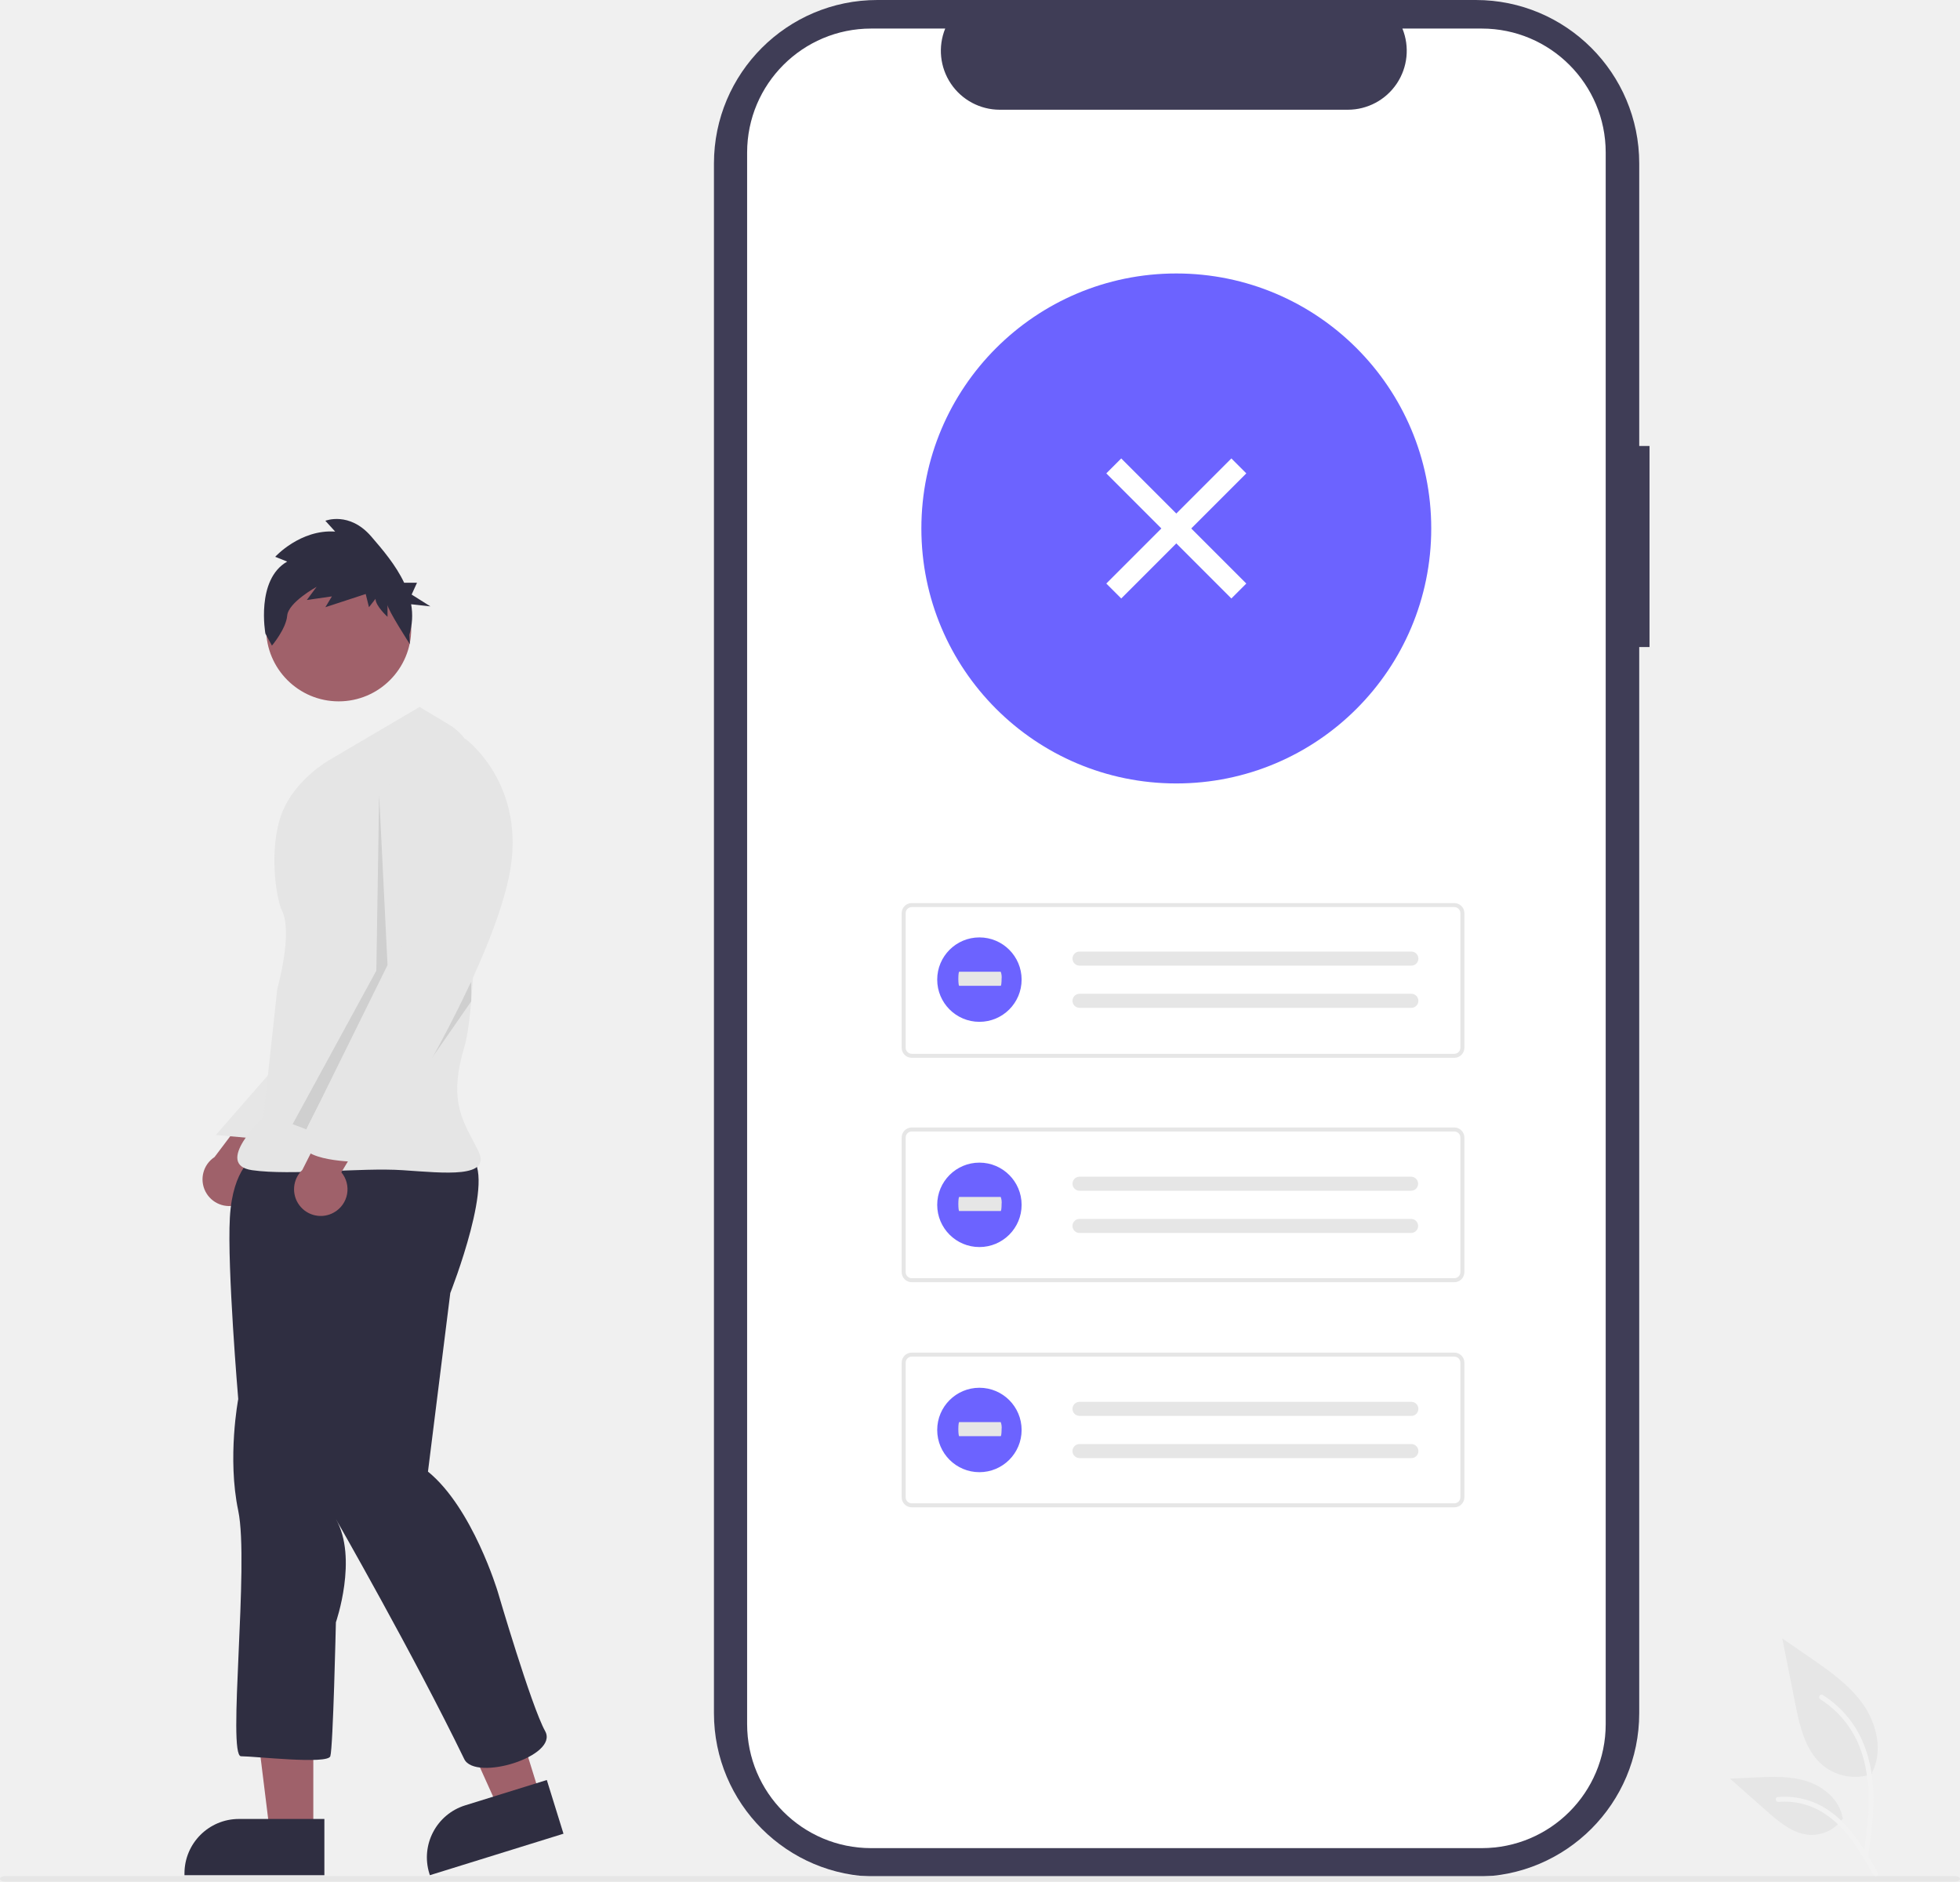
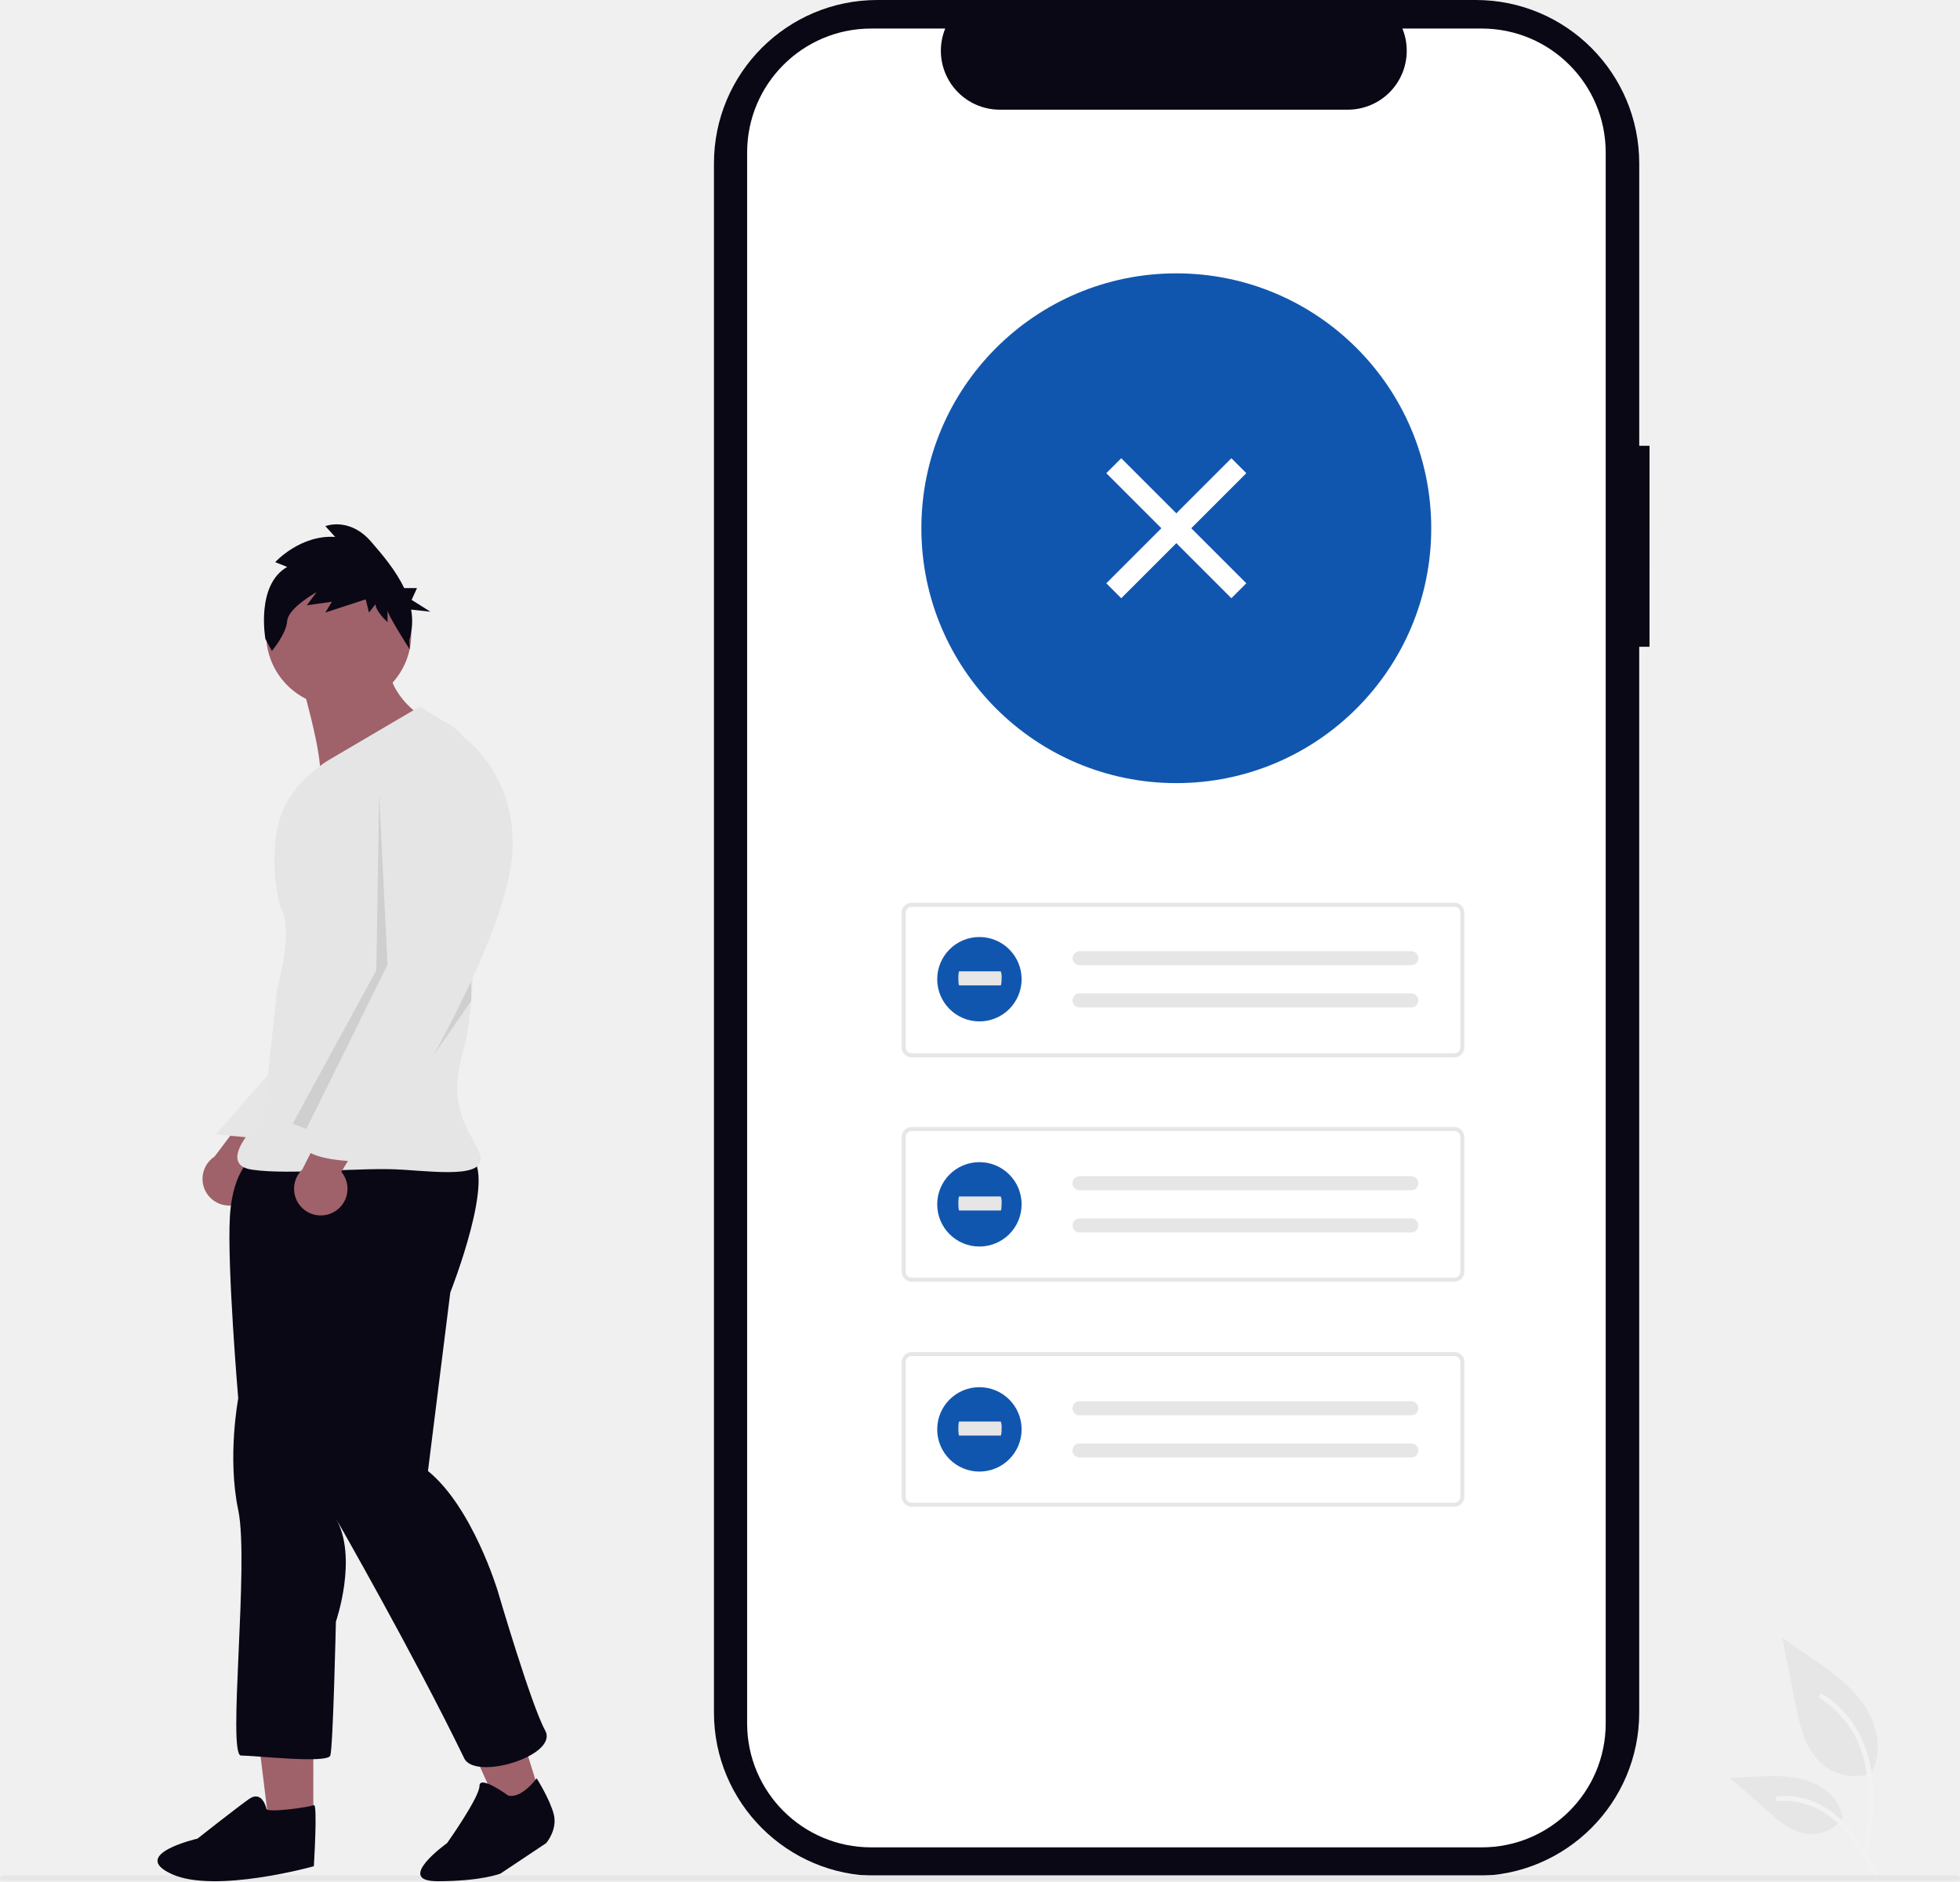
- <svg xmlns="http://www.w3.org/2000/svg" data-name="Layer 1" width="742.417" height="712.573" viewBox="0 0 742.417 712.573">
-   <path id="aa38b2e7-2ea9-4025-adcf-83f87c0cfc4a-39" data-name="Path 968" d="M853.606,262.605h-3.9v-106.977a61.915,61.915,0,0,0-61.915-61.915h-226.65a61.915,61.915,0,0,0-61.916,61.914v586.884a61.915,61.915,0,0,0,61.915,61.915h226.648a61.915,61.915,0,0,0,61.915-61.915v-403.758h3.9Z" transform="translate(-228.7915 -93.71349)" fill="#3f3d56" />
-   <path id="f27259c2-0089-4137-bfd8-cb22dff914f1-40" data-name="Path 969" d="M837.006,151.481v595.175a46.959,46.959,0,0,1-46.942,46.952h-231.3a46.966,46.966,0,0,1-46.973-46.952v-595.175a46.965,46.965,0,0,1,46.971-46.951h28.058a22.329,22.329,0,0,0,20.656,30.74h131.868a22.329,22.329,0,0,0,20.656-30.74h30.055a46.959,46.959,0,0,1,46.951,46.942Z" transform="translate(-228.7915 -93.71349)" fill="#fff" />
-   <circle id="fc31cc31-f989-45cc-bd1e-521a0ee1871b" data-name="Ellipse 18" cx="445.565" cy="200.129" r="96.565" fill="#6c63ff" />
-   <path id="a573942c-3bf3-4c43-b474-689725a927f7-41" data-name="Path 39" d="M779.672,494.309h-205.537a3.81,3.81,0,0,1-3.806-3.806V439.519a3.811,3.811,0,0,1,3.806-3.806h205.537a3.811,3.811,0,0,1,3.806,3.806v50.985a3.811,3.811,0,0,1-3.806,3.806Zm-205.537-57.074a2.286,2.286,0,0,0-2.284,2.284v50.985a2.286,2.286,0,0,0,2.284,2.284h205.537a2.286,2.286,0,0,0,2.284-2.284v-50.985a2.286,2.286,0,0,0-2.284-2.284Z" transform="translate(-228.7915 -93.71349)" fill="#e6e6e6" />
-   <path id="fb5feb1e-1fe2-48fa-806d-0a2b51d12b49-42" data-name="Path 40" d="M637.699,454.074a2.664,2.664,0,0,0,0,5.329h125.605a2.665,2.665,0,0,0,.204-5.326q-.059-.002-.117-.002h-125.692Z" transform="translate(-228.7915 -93.71349)" fill="#e6e6e6" />
-   <path id="bcb9932f-0864-4b7e-b0ed-f7254bb9b8bf-43" data-name="Path 41" d="M637.699,470.058a2.664,2.664,0,0,0,0,5.329h125.605a2.665,2.665,0,0,0,.204-5.326q-.059-.002-.117-.002h-125.692Z" transform="translate(-228.7915 -93.71349)" fill="#e6e6e6" />
-   <path id="f88e2a8b-becc-4da9-bd36-af011daaaaf2-44" data-name="Path 42" d="M779.672,579.289h-205.537a3.81,3.81,0,0,1-3.806-3.806V524.499a3.811,3.811,0,0,1,3.806-3.806h205.537a3.811,3.811,0,0,1,3.806,3.806v50.985A3.811,3.811,0,0,1,779.672,579.289Zm-205.537-57.074a2.286,2.286,0,0,0-2.284,2.284v50.985a2.286,2.286,0,0,0,2.284,2.284h205.537a2.286,2.286,0,0,0,2.284-2.284v-50.985a2.286,2.286,0,0,0-2.284-2.284Z" transform="translate(-228.7915 -93.71349)" fill="#e6e6e6" />
-   <path id="e192d34f-2ccc-4f79-b47a-46430e4d87f6-45" data-name="Path 43" d="M637.699,539.33a2.664,2.664,0,0,0,0,5.329h125.605a2.665,2.665,0,0,0,.087-5.328h-125.692Z" transform="translate(-228.7915 -93.71349)" fill="#e6e6e6" />
-   <path id="b230677c-48cc-4ee6-87d6-a753204ffe47-46" data-name="Path 44" d="M637.699,555.318a2.664,2.664,0,0,0,0,5.329h125.605a2.665,2.665,0,0,0,.087-5.328h-125.692Z" transform="translate(-228.7915 -93.71349)" fill="#e6e6e6" />
-   <path id="b88a2a79-0ae3-4fd9-9894-02e0db9a2271-47" data-name="Path 39-2" d="M779.672,664.547h-205.537a3.81,3.81,0,0,1-3.806-3.806V609.758a3.811,3.811,0,0,1,3.806-3.806h205.537a3.811,3.811,0,0,1,3.806,3.806v50.985a3.811,3.811,0,0,1-3.806,3.806Zm-205.537-57.074a2.286,2.286,0,0,0-2.284,2.284v50.985a2.286,2.286,0,0,0,2.284,2.284h205.537a2.286,2.286,0,0,0,2.284-2.284v-50.985a2.286,2.286,0,0,0-2.284-2.284Z" transform="translate(-228.7915 -93.71349)" fill="#e6e6e6" />
-   <path id="aa2394a9-8b56-4a12-a2cd-a583e6ea12eb-48" data-name="Path 40-2" d="M637.699,624.591a2.664,2.664,0,1,0,0,5.329h125.605a2.665,2.665,0,0,0,.204-5.326q-.059-.002-.117-.002h-125.692Z" transform="translate(-228.7915 -93.71349)" fill="#e6e6e6" />
-   <path id="bc352cb2-8959-4b51-bd18-df6817a9a47e-49" data-name="Path 41-2" d="M637.699,640.578a2.664,2.664,0,0,0,0,5.329h125.605a2.665,2.665,0,0,0,.204-5.326q-.059-.002-.117-.002h-125.692Z" transform="translate(-228.7915 -93.71349)" fill="#e6e6e6" />
-   <path id="b30ee82f-5b3a-4aa4-9db7-ead828191937-50" data-name="Path 970" d="M969.27,806.287h-738.541c-1.071,0-1.938-.468-1.938-1.045s.868-1.045,1.938-1.045H969.271c1.07,0,1.938.468,1.938,1.045S970.341,806.287,969.27,806.287Z" transform="translate(-228.7915 -93.71349)" fill="#e6e6e6" />
-   <g id="f24cf2fd-107c-4150-a0f1-6f6b12d88bf3" data-name="Group 58">
-     <path id="a2b576eb-bb95-4480-aa60-cd8aa023fe61-51" data-name="Path 438" d="M937.992,765.522a19.474,19.474,0,0,1-18.806-3.313c-6.587-5.528-8.652-14.636-10.332-23.07l-4.97-24.945,10.405,7.165c7.483,5.152,15.134,10.47,20.316,17.933s7.443,17.651,3.28,25.726" transform="translate(-228.7915 -93.71349)" fill="#e6e6e6" />
-     <path id="fe1c5433-44e0-47a6-8430-329cbd7c4dea-52" data-name="Path 439" d="M936.385,797.459c1.31-9.542,2.657-19.206,1.738-28.849-.816-8.565-3.429-16.93-8.749-23.789a39.574,39.574,0,0,0-10.153-9.2c-1.015-.641-1.95.968-.939,1.606a37.622,37.622,0,0,1,14.881,17.956c3.24,8.241,3.76,17.224,3.2,25.977-.338,5.294-1.053,10.553-1.774,15.805a.964.964,0,0,0,.65,1.144.936.936,0,0,0,1.144-.65Z" transform="translate(-228.7915 -93.71349)" fill="#f2f2f2" />
-     <path id="f0043cfc-c9b9-4981-8afd-8c13c1b6f93f-53" data-name="Path 442" d="M926.958,782.148a14.336,14.336,0,0,1-12.491,6.447c-6.323-.3-11.595-4.713-16.34-8.9l-14.035-12.395,9.289-.444c6.68-.32,13.533-.618,19.9,1.442s12.231,7.018,13.394,13.6" transform="translate(-228.7915 -93.71349)" fill="#e6e6e6" />
-     <path id="b883c521-5e9e-4a38-b47c-4f8b0cd8c6cd-54" data-name="Path 443" d="M940.086,802.943c-6.3-11.156-13.618-23.555-26.685-27.518a29.779,29.779,0,0,0-11.224-1.159c-1.192.1-.894,1.94.3,1.837a27.665,27.665,0,0,1,17.912,4.739c5.051,3.438,8.983,8.217,12.311,13.286,2.039,3.1,3.865,6.341,5.691,9.573C938.971,804.733,940.677,803.988,940.086,802.943Z" transform="translate(-228.7915 -93.71349)" fill="#f2f2f2" />
+ <svg xmlns="http://www.w3.org/2000/svg" width="742.417" height="712.723" viewBox="0 0 742.417 712.723" role="img" artist="Katerina Limpitsouni" source="https://undraw.co/">
+   <g id="Group_9" data-name="Group 9" transform="translate(-589 -184)">
+     <path id="Path_274-577" data-name="Path 274" d="M449.813,328.006s11.621,38.349,8.135,43,37.187-25.566,37.187-25.566-15.107-10.459-9.3-25.566Z" transform="translate(251.695 108.565)" fill="#9f616a" />
+     <path id="Path_968-578" data-name="Path 968" d="M853.606,262.605h-3.9V155.628a61.915,61.915,0,0,0-61.915-61.915H561.141a61.915,61.915,0,0,0-61.916,61.915V742.511a61.915,61.915,0,0,0,61.915,61.915H787.788A61.915,61.915,0,0,0,849.7,742.511V338.753h3.9Z" transform="translate(360.209 90.287)" fill="#090814" />
+     <path id="Path_969-579" data-name="Path 969" d="M837.006,151.481V746.656a46.958,46.958,0,0,1-46.935,46.952H558.764a46.967,46.967,0,0,1-46.973-46.959V151.482a46.965,46.965,0,0,1,46.971-46.951H586.82a22.329,22.329,0,0,0,20.656,30.74H739.344A22.329,22.329,0,0,0,760,104.53h30.055a46.957,46.957,0,0,1,46.951,46.934Z" transform="translate(360.209 90.287)" fill="#fff" />
+     <circle id="Ellipse_18" data-name="Ellipse 18" cx="96.565" cy="96.565" r="96.565" transform="translate(938 287.564)" fill="#1156ae" />
+     <path id="Path_39-580" data-name="Path 39" d="M779.672,494.309H574.135a3.81,3.81,0,0,1-3.806-3.806V439.52a3.811,3.811,0,0,1,3.806-3.806H779.672a3.811,3.811,0,0,1,3.806,3.806V490.5a3.811,3.811,0,0,1-3.806,3.806ZM574.135,437.235a2.286,2.286,0,0,0-2.284,2.284V490.5a2.286,2.286,0,0,0,2.284,2.284H779.672a2.286,2.286,0,0,0,2.284-2.284V439.519a2.286,2.286,0,0,0-2.284-2.284Z" transform="translate(360.209 90.287)" fill="#e6e6e6" />
+     <path id="Path_40-581" data-name="Path 40" d="M637.7,454.074a2.665,2.665,0,0,0,0,5.329H763.3a2.665,2.665,0,0,0,.2-5.326l-.117,0H637.7Z" transform="translate(360.209 90.287)" fill="#e6e6e6" />
+     <path id="Path_41-582" data-name="Path 41" d="M637.7,470.058a2.664,2.664,0,1,0,0,5.329H763.3a2.665,2.665,0,0,0,.2-5.326l-.117,0H637.7Z" transform="translate(360.209 90.287)" fill="#e6e6e6" />
+     <path id="Path_42-583" data-name="Path 42" d="M779.672,579.289H574.135a3.81,3.81,0,0,1-3.806-3.806V524.5a3.811,3.811,0,0,1,3.806-3.806H779.672a3.811,3.811,0,0,1,3.806,3.806v50.985a3.811,3.811,0,0,1-3.806,3.8ZM574.135,522.216a2.286,2.286,0,0,0-2.284,2.284v50.985a2.286,2.286,0,0,0,2.284,2.284H779.672a2.286,2.286,0,0,0,2.284-2.284V524.5a2.286,2.286,0,0,0-2.284-2.284Z" transform="translate(360.209 90.287)" fill="#e6e6e6" />
+     <path id="Path_43-584" data-name="Path 43" d="M637.7,539.33a2.664,2.664,0,0,0,0,5.329H763.3a2.665,2.665,0,1,0,.087-5.329H637.7Z" transform="translate(360.209 90.287)" fill="#e6e6e6" />
+     <path id="Path_44-585" data-name="Path 44" d="M637.7,555.318a2.664,2.664,0,0,0,0,5.329H763.3a2.665,2.665,0,1,0,.087-5.329H637.7Z" transform="translate(360.209 90.287)" fill="#e6e6e6" />
+     <path id="Path_39-2-586" data-name="Path 39-2" d="M779.672,664.547H574.135a3.81,3.81,0,0,1-3.806-3.806V609.758a3.811,3.811,0,0,1,3.806-3.806H779.672a3.811,3.811,0,0,1,3.806,3.806v50.985a3.811,3.811,0,0,1-3.806,3.806ZM574.135,607.474a2.286,2.286,0,0,0-2.284,2.284v50.985a2.286,2.286,0,0,0,2.284,2.284H779.672a2.286,2.286,0,0,0,2.284-2.284V609.758a2.286,2.286,0,0,0-2.284-2.284Z" transform="translate(360.209 90.287)" fill="#e6e6e6" />
+     <path id="Path_40-2-587" data-name="Path 40-2" d="M637.7,624.591a2.664,2.664,0,0,0,0,5.329H763.3a2.665,2.665,0,0,0,.2-5.326l-.117,0H637.7Z" transform="translate(360.209 90.287)" fill="#e6e6e6" />
+     <path id="Path_41-2-588" data-name="Path 41-2" d="M637.7,640.578a2.664,2.664,0,0,0,0,5.329H763.3a2.665,2.665,0,0,0,.2-5.326l-.117,0H637.7Z" transform="translate(360.209 90.287)" fill="#e6e6e6" />
+     <path id="Path_970-589" data-name="Path 970" d="M969.27,806.286H230.729c-1.071,0-1.938-.468-1.938-1.045s.868-1.045,1.938-1.045H969.271c1.07,0,1.938.468,1.938,1.045S970.341,806.286,969.27,806.286Z" transform="translate(360.209 90.287)" fill="#e6e6e6" />
+     <g id="Group_58" data-name="Group 58" transform="translate(589 184)">
+       <path id="Path_438-590" data-name="Path 438" d="M937.992,765.521a19.474,19.474,0,0,1-18.806-3.313c-6.587-5.528-8.652-14.636-10.332-23.07l-4.97-24.945,10.405,7.165c7.483,5.152,15.134,10.47,20.316,17.933s7.443,17.651,3.28,25.726" transform="translate(-228.791 -93.713)" fill="#e6e6e6" />
+       <path id="Path_439-591" data-name="Path 439" d="M936.385,797.458c1.31-9.542,2.657-19.206,1.738-28.849-.816-8.565-3.429-16.93-8.749-23.789a39.574,39.574,0,0,0-10.153-9.2c-1.015-.641-1.95.968-.939,1.606a37.622,37.622,0,0,1,14.881,17.956c3.24,8.241,3.76,17.224,3.2,25.977-.338,5.294-1.053,10.553-1.774,15.8a.964.964,0,0,0,.65,1.144.936.936,0,0,0,1.144-.65Z" transform="translate(-228.791 -93.713)" fill="#f2f2f2" />
+       <path id="Path_442-592" data-name="Path 442" d="M926.958,782.148a14.336,14.336,0,0,1-12.491,6.447c-6.323-.3-11.595-4.713-16.34-8.9l-14.035-12.4,9.289-.444c6.68-.32,13.533-.618,19.9,1.442s12.231,7.018,13.394,13.6" transform="translate(-228.791 -93.713)" fill="#e6e6e6" />
+       <path id="Path_443-593" data-name="Path 443" d="M940.086,802.943c-6.3-11.156-13.618-23.555-26.685-27.518a29.779,29.779,0,0,0-11.224-1.159c-1.192.1-.894,1.94.3,1.837a27.665,27.665,0,0,1,17.912,4.739c5.051,3.438,8.983,8.217,12.311,13.286,2.039,3.1,3.865,6.341,5.691,9.573C938.971,804.733,940.677,803.988,940.086,802.943Z" transform="translate(-228.791 -93.713)" fill="#f2f2f2" />
+     </g>
+     <g id="Group_59" data-name="Group 59" transform="translate(589 184)">
+       <circle id="Ellipse_5" data-name="Ellipse 5" cx="15.986" cy="15.986" r="15.986" transform="translate(355 354.999)" fill="#1156ae" />
+       <path id="Path_40-3-594" data-name="Path 40-3" d="M592.124,461.712c-.184,0-.333,1.193-.333,2.664s.149,2.665.333,2.665h15.719c.184.024.336-1.149.339-2.62a5.944,5.944,0,0,0-.328-2.708h-15.73Z" transform="translate(-228.791 -93.713)" fill="#e6e6e6" />
+     </g>
+     <g id="Group_60" data-name="Group 60" transform="translate(589 184)">
+       <circle id="Ellipse_5-2" data-name="Ellipse 5-2" cx="15.986" cy="15.986" r="15.986" transform="translate(355 440.292)" fill="#1156ae" />
+       <path id="Path_40-4-595" data-name="Path 40-4" d="M592.124,547.005c-.184,0-.333,1.193-.333,2.664s.149,2.665.333,2.665h15.719c.184.024.336-1.149.339-2.62a5.944,5.944,0,0,0-.328-2.708h-15.73Z" transform="translate(-228.791 -93.713)" fill="#e6e6e6" />
+     </g>
+     <g id="Group_61" data-name="Group 61" transform="translate(589 184)">
+       <circle id="Ellipse_5-3" data-name="Ellipse 5-3" cx="15.986" cy="15.986" r="15.986" transform="translate(355 525.55)" fill="#1156ae" />
+       <path id="Path_40-5-596" data-name="Path 40-5" d="M592.124,632.263c-.184,0-.333,1.193-.333,2.664s.149,2.665.333,2.665h15.719c.184.024.336-1.149.339-2.62a5.941,5.941,0,0,0-.328-2.708h-15.73Z" transform="translate(-228.791 -93.713)" fill="#e6e6e6" />
+     </g>
+     <rect id="Rectangle_117" data-name="Rectangle 117" width="8" height="67" transform="translate(1008.051 363.268) rotate(-45)" fill="#fff" />
+     <rect id="Rectangle_118" data-name="Rectangle 118" width="8" height="67" transform="translate(1055.426 357.616) rotate(45)" fill="#fff" />
+     <path id="Path_254-597" data-name="Path 254" d="M319.051,549.848a10.056,10.056,0,0,0,5.388-14.447L348,508.537,329.608,506l-19.558,25.9a10.11,10.11,0,0,0,9,17.95Z" transform="translate(360.209 90.287)" fill="#9f616a" />
+     <path id="Path_255-598" data-name="Path 255" d="M118.679,694.215H102.244L94.425,630.82h24.257Z" transform="translate(589 184)" fill="#9f616a" />
+     <path id="Path_257-599" data-name="Path 257" d="M204.713,680.461l-15.7,4.873L162.751,627.11l23.166-7.192Z" transform="translate(589 184)" fill="#9f616a" />
+     <path id="Path_973-600" data-name="Path 973" d="M334.884,495.656l-24.341,27.877,19.056,1.715Z" transform="translate(360.209 90.287)" fill="#e6e6e6" />
+     <path id="Path_975-601" data-name="Path 975" d="M325.373,531.589s-8.455,4.227-9.512,23.251,3.171,68.7,3.171,68.7-4.227,22.194,0,42.274-4.227,93,1.057,93,32.762,3.171,33.819,0,2.114-50.729,2.114-50.729,8.455-24.308,0-39.1c0,0,29.521,51.548,48.615,90.889,4.179,8.61,35.933-1.057,30.649-10.569s-17.966-52.843-17.966-52.843-9.512-31.706-26.421-45.445l8.455-67.639s17.967-45.445,7.4-51.786S325.373,531.589,325.373,531.589Z" transform="translate(360.209 90.287)" fill="#090814" />
+     <circle id="Ellipse_182" data-name="Ellipse 182" cx="27.478" cy="27.478" r="27.478" transform="translate(689.809 396.765)" fill="#9f616a" />
+     <path id="Path_976-602" data-name="Path 976" d="M387.727,361.434l-34.16,20.08s-13.08,7.366-17.966,20.08c-5.208,13.55-2.181,32.628,0,36.99,4.227,8.455-1.773,29.592-1.773,29.592l-5.284,48.615s-19.023,17.966-4.227,20.08,41.217-1.057,57.07,0,33.819,3.171,28.535-7.4-11.625-17.967-5.284-39.1c4.962-16.54,4.747-78.383,4.419-104.5A21.025,21.025,0,0,0,398.846,368.1Z" transform="translate(360.209 90.287)" fill="#e5e5e5" />
+     <path id="Path_980-603" data-name="Path 980" d="M372.407,394.727l3.17,64.468-30.726,62.223-5.211-1.983,31.706-58.127Z" transform="translate(360.209 90.287)" opacity="0.1" style="isolation: isolate" />
+     <path id="Path_982-604" data-name="Path 982" d="M407.279,472.932v-7.4L371.35,524.718Z" transform="translate(360.209 90.287)" opacity="0.1" style="isolation: isolate" />
+     <path id="Path_983-605" data-name="Path 983" d="M337.576,306.387l-4.539-1.816s9.5-10.457,22.713-9.548l-3.717-4.092s9.085-3.637,17.345,5.91c4.342,5.019,9.365,10.919,12.5,17.564h4.865l-2.03,4.471,7.106,4.471-7.294-.8a24.74,24.74,0,0,1-.69,11.579l.2,3.534s-8.459-13.089-8.459-14.9V327.3s-4.543-4.092-4.543-6.82l-2.478,3.183-1.239-5-15.28,5,2.476-4.094-9.5,1.364,3.717-5s-10.737,5.91-11.15,10.912-5.781,11.366-5.781,11.366l-2.478-4.547S325.6,313.207,337.576,306.387Z" transform="translate(360.209 92.401)" fill="#090814" />
+     <path id="Path_259-606" data-name="Path 259" d="M355.354,552.839a10.056,10.056,0,0,0,2.738-15.174l18.423-30.62-18.554.768-14.65,28.96a10.11,10.11,0,0,0,12.043,16.067Z" transform="translate(360.209 90.287)" fill="#9f616a" />
+     <path id="Path_981-607" data-name="Path 981" d="M397.24,375.175l7.926-1.585s23.779,17.438,16.381,52.314-40.16,87.719-40.16,87.719-7.4,9.512-9.512,11.625-6.341,0-4.227,3.171-3.171,5.284-3.171,5.284-23.251,0-21.137-8.455,38.047-68.7,38.047-68.7L376.1,400.535S371.874,373.061,397.24,375.175Z" transform="translate(360.209 90.287)" fill="#e5e5e5" />
+     <path id="Path_277-608" data-name="Path 277" d="M514.368,783.067s-10.829-7.941-10.829-3.61-12.273,21.658-12.273,21.658-20.214,14.439-3.61,14.439,23.824-2.888,23.824-2.888l17.327-11.551s4.332-5.054,2.888-10.829-6.5-13.717-6.5-13.717S519.422,784.511,514.368,783.067Z" transform="translate(267.08 81.168)" fill="#090814" />
+     <path id="Path_278-609" data-name="Path 278" d="M409.446,787.859s-1.494-7.471-6.723-3.735S383.3,799.065,383.3,799.065s-26.147,5.976-9.712,13.447,53.787-2.988,53.787-2.988,1.494-23.906,0-23.159S410.193,789.353,409.446,787.859Z" transform="translate(280.5 81.521)" fill="#090814" />
  </g>
-   <g id="b241f6a5-c54d-499c-8ecd-4235a19d143f" data-name="Group 59">
-     <circle id="bfaee8a8-2192-45bf-83cb-a2f223d41a02" data-name="Ellipse 5" cx="370.986" cy="370.985" r="15.986" fill="#6c63ff" />
-     <path id="ae47602b-fb54-4e88-955d-49b260f35f7f-55" data-name="Path 40-3" d="M592.124,461.712c-.184,0-.333,1.193-.333,2.664s.149,2.665.333,2.665h15.719c.184.024.336-1.149.339-2.62a5.943,5.943,0,0,0-.328-2.708h-15.73Z" transform="translate(-228.7915 -93.71349)" fill="#e6e6e6" />
-   </g>
-   <g id="a1e1e52b-75f8-4aa9-8279-faf451e6aae1" data-name="Group 60">
-     <circle id="fa3a3ce2-c232-40ee-81b4-25b83d5b931c" data-name="Ellipse 5-2" cx="370.986" cy="456.278" r="15.986" fill="#6c63ff" />
-     <path id="aaaffa69-7c16-47ec-b12d-87139789d2df-56" data-name="Path 40-4" d="M592.124,547.005c-.184,0-.333,1.193-.333,2.664s.149,2.665.333,2.665h15.719c.184.024.336-1.149.339-2.62a5.943,5.943,0,0,0-.328-2.708h-15.73Z" transform="translate(-228.7915 -93.71349)" fill="#e6e6e6" />
-   </g>
-   <g id="fd2b54c2-3dec-4fb6-9f72-e6c667a136b8" data-name="Group 61">
-     <circle id="abc19202-5605-459b-9c25-b430addb8839" data-name="Ellipse 5-3" cx="370.986" cy="541.536" r="15.986" fill="#6c63ff" />
-     <path id="f69fbb38-8754-494b-94fa-96f6df4fd0e7-57" data-name="Path 40-5" d="M592.124,632.263c-.184,0-.333,1.193-.333,2.664s.149,2.665.333,2.665h15.719c.184.024.336-1.149.339-2.62a5.943,5.943,0,0,0-.328-2.708h-15.73Z" transform="translate(-228.7915 -93.71349)" fill="#e6e6e6" />
-   </g>
-   <rect x="670.356" y="260.342" width="8" height="67" transform="translate(-239.0551 469.193) rotate(-45)" fill="#fff" />
-   <rect x="670.356" y="260.342" width="8" height="67" transform="translate(176.501 -484.491) rotate(45)" fill="#fff" />
-   <path d="M319.051,549.848a10.056,10.056,0,0,0,5.388-14.447l23.565-26.864-18.395-2.538-19.558,25.899a10.11,10.11,0,0,0,9,17.95Z" transform="translate(-228.7915 -93.71349)" fill="#9f616a" />
-   <polygon points="118.679 694.215 102.244 694.214 94.425 630.82 118.682 630.821 118.679 694.215" fill="#9f616a" />
-   <path d="M351.662,803.86l-52.995-.002v-.67a20.628,20.628,0,0,1,20.627-20.627h.001l32.367.001Z" transform="translate(-228.7915 -93.71349)" fill="#2f2e41" />
-   <polygon points="204.713 680.461 189.017 685.334 162.751 627.11 185.917 619.918 204.713 680.461" fill="#9f616a" />
-   <path d="M442.232,788.147,391.621,803.86l-.199-.64a20.628,20.628,0,0,1,13.582-25.816l.001-0,30.912-9.597Z" transform="translate(-228.7915 -93.71349)" fill="#2f2e41" />
-   <path id="ae9bdfa9-f7e0-4b2f-8168-ca8868d01318-58" data-name="Path 973" d="M334.884,495.656l-24.341,27.877,19.056,1.715Z" transform="translate(-228.7915 -93.71349)" fill="#e6e6e6" />
-   <path id="b88343d2-9c47-4183-8a8a-427a73d8d9be-59" data-name="Path 975" d="M325.373,531.589s-8.455,4.227-9.512,23.251,3.171,68.7,3.171,68.7-4.227,22.194,0,42.274-4.227,93,1.057,93,32.762,3.171,33.819,0,2.114-50.729,2.114-50.729,8.455-24.308,0-39.1c0,0,29.521,51.548,48.615,90.889,4.179,8.61,35.933-1.057,30.649-10.569s-17.966-52.843-17.966-52.843-9.512-31.706-26.421-45.445l8.455-67.639s17.967-45.445,7.4-51.786S325.373,531.589,325.373,531.589Z" transform="translate(-228.7915 -93.71349)" fill="#2f2e41" />
-   <circle id="fdc24b21-a9e1-47f2-b2e4-7458730b7c21" data-name="Ellipse 182" cx="128.287" cy="238.129" r="27.478" fill="#a0616a" />
-   <path id="ac268c91-41f4-49c7-bce6-773e5eb69fa2-60" data-name="Path 976" d="M387.727,361.434l-34.16,20.08s-13.08,7.366-17.966,20.08c-5.208,13.55-2.181,32.628,0,36.99,4.227,8.455-1.773,29.592-1.773,29.592l-5.284,48.615s-19.023,17.966-4.227,20.08,41.217-1.057,57.07,0,33.819,3.171,28.535-7.4-11.625-17.967-5.284-39.1c4.962-16.54,4.747-78.383,4.419-104.5a21.025,21.025,0,0,0-10.211-17.767Z" transform="translate(-228.7915 -93.71349)" fill="#e5e5e5" />
-   <path id="aebed2c8-94ca-417e-8b11-27e17cbf3024-61" data-name="Path 980" d="M372.407,394.726l3.17,64.468-30.726,62.223-5.211-1.983,31.706-58.127Z" transform="translate(-228.7915 -93.71349)" opacity="0.1" style="isolation:isolate" />
-   <path id="e13ea0c4-bc86-4025-9528-1665a42d3372-62" data-name="Path 982" d="M407.279,472.932v-7.4l-35.929,59.186Z" transform="translate(-228.7915 -93.71349)" opacity="0.1" style="isolation:isolate" />
-   <path id="eb3190ba-6b3f-4b2b-91d1-1543e580b413-63" data-name="Path 983" d="M337.576,306.387l-4.539-1.816s9.5-10.457,22.713-9.548l-3.717-4.092s9.085-3.637,17.345,5.91c4.342,5.019,9.365,10.919,12.5,17.564h4.865l-2.03,4.471,7.106,4.471-7.294-.8a24.739,24.739,0,0,1-.69,11.579l.2,3.534s-8.459-13.089-8.459-14.905v4.547s-4.543-4.092-4.543-6.82l-2.478,3.183-1.239-5-15.28,5,2.476-4.094-9.5,1.364,3.717-5s-10.737,5.91-11.15,10.912-5.781,11.366-5.781,11.366l-2.478-4.547S325.604,313.207,337.576,306.387Z" transform="translate(-228.7915 -93.71349)" fill="#2f2e41" />
-   <path d="M355.354,552.839a10.056,10.056,0,0,0,2.738-15.174l18.423-30.62-18.554.768-14.65,28.96a10.11,10.11,0,0,0,12.043,16.067Z" transform="translate(-228.7915 -93.71349)" fill="#9f616a" />
-   <path id="a62f6567-f472-4931-86f9-ff652851a370-64" data-name="Path 981" d="M397.24,375.175l7.926-1.585s23.779,17.438,16.381,52.314-40.16,87.719-40.16,87.719-7.4,9.512-9.512,11.625-6.341,0-4.227,3.171-3.171,5.284-3.171,5.284-23.251,0-21.137-8.455,38.047-68.7,38.047-68.7l-5.284-56.013S371.874,373.062,397.24,375.175Z" transform="translate(-228.7915 -93.71349)" fill="#e5e5e5" />
</svg>
